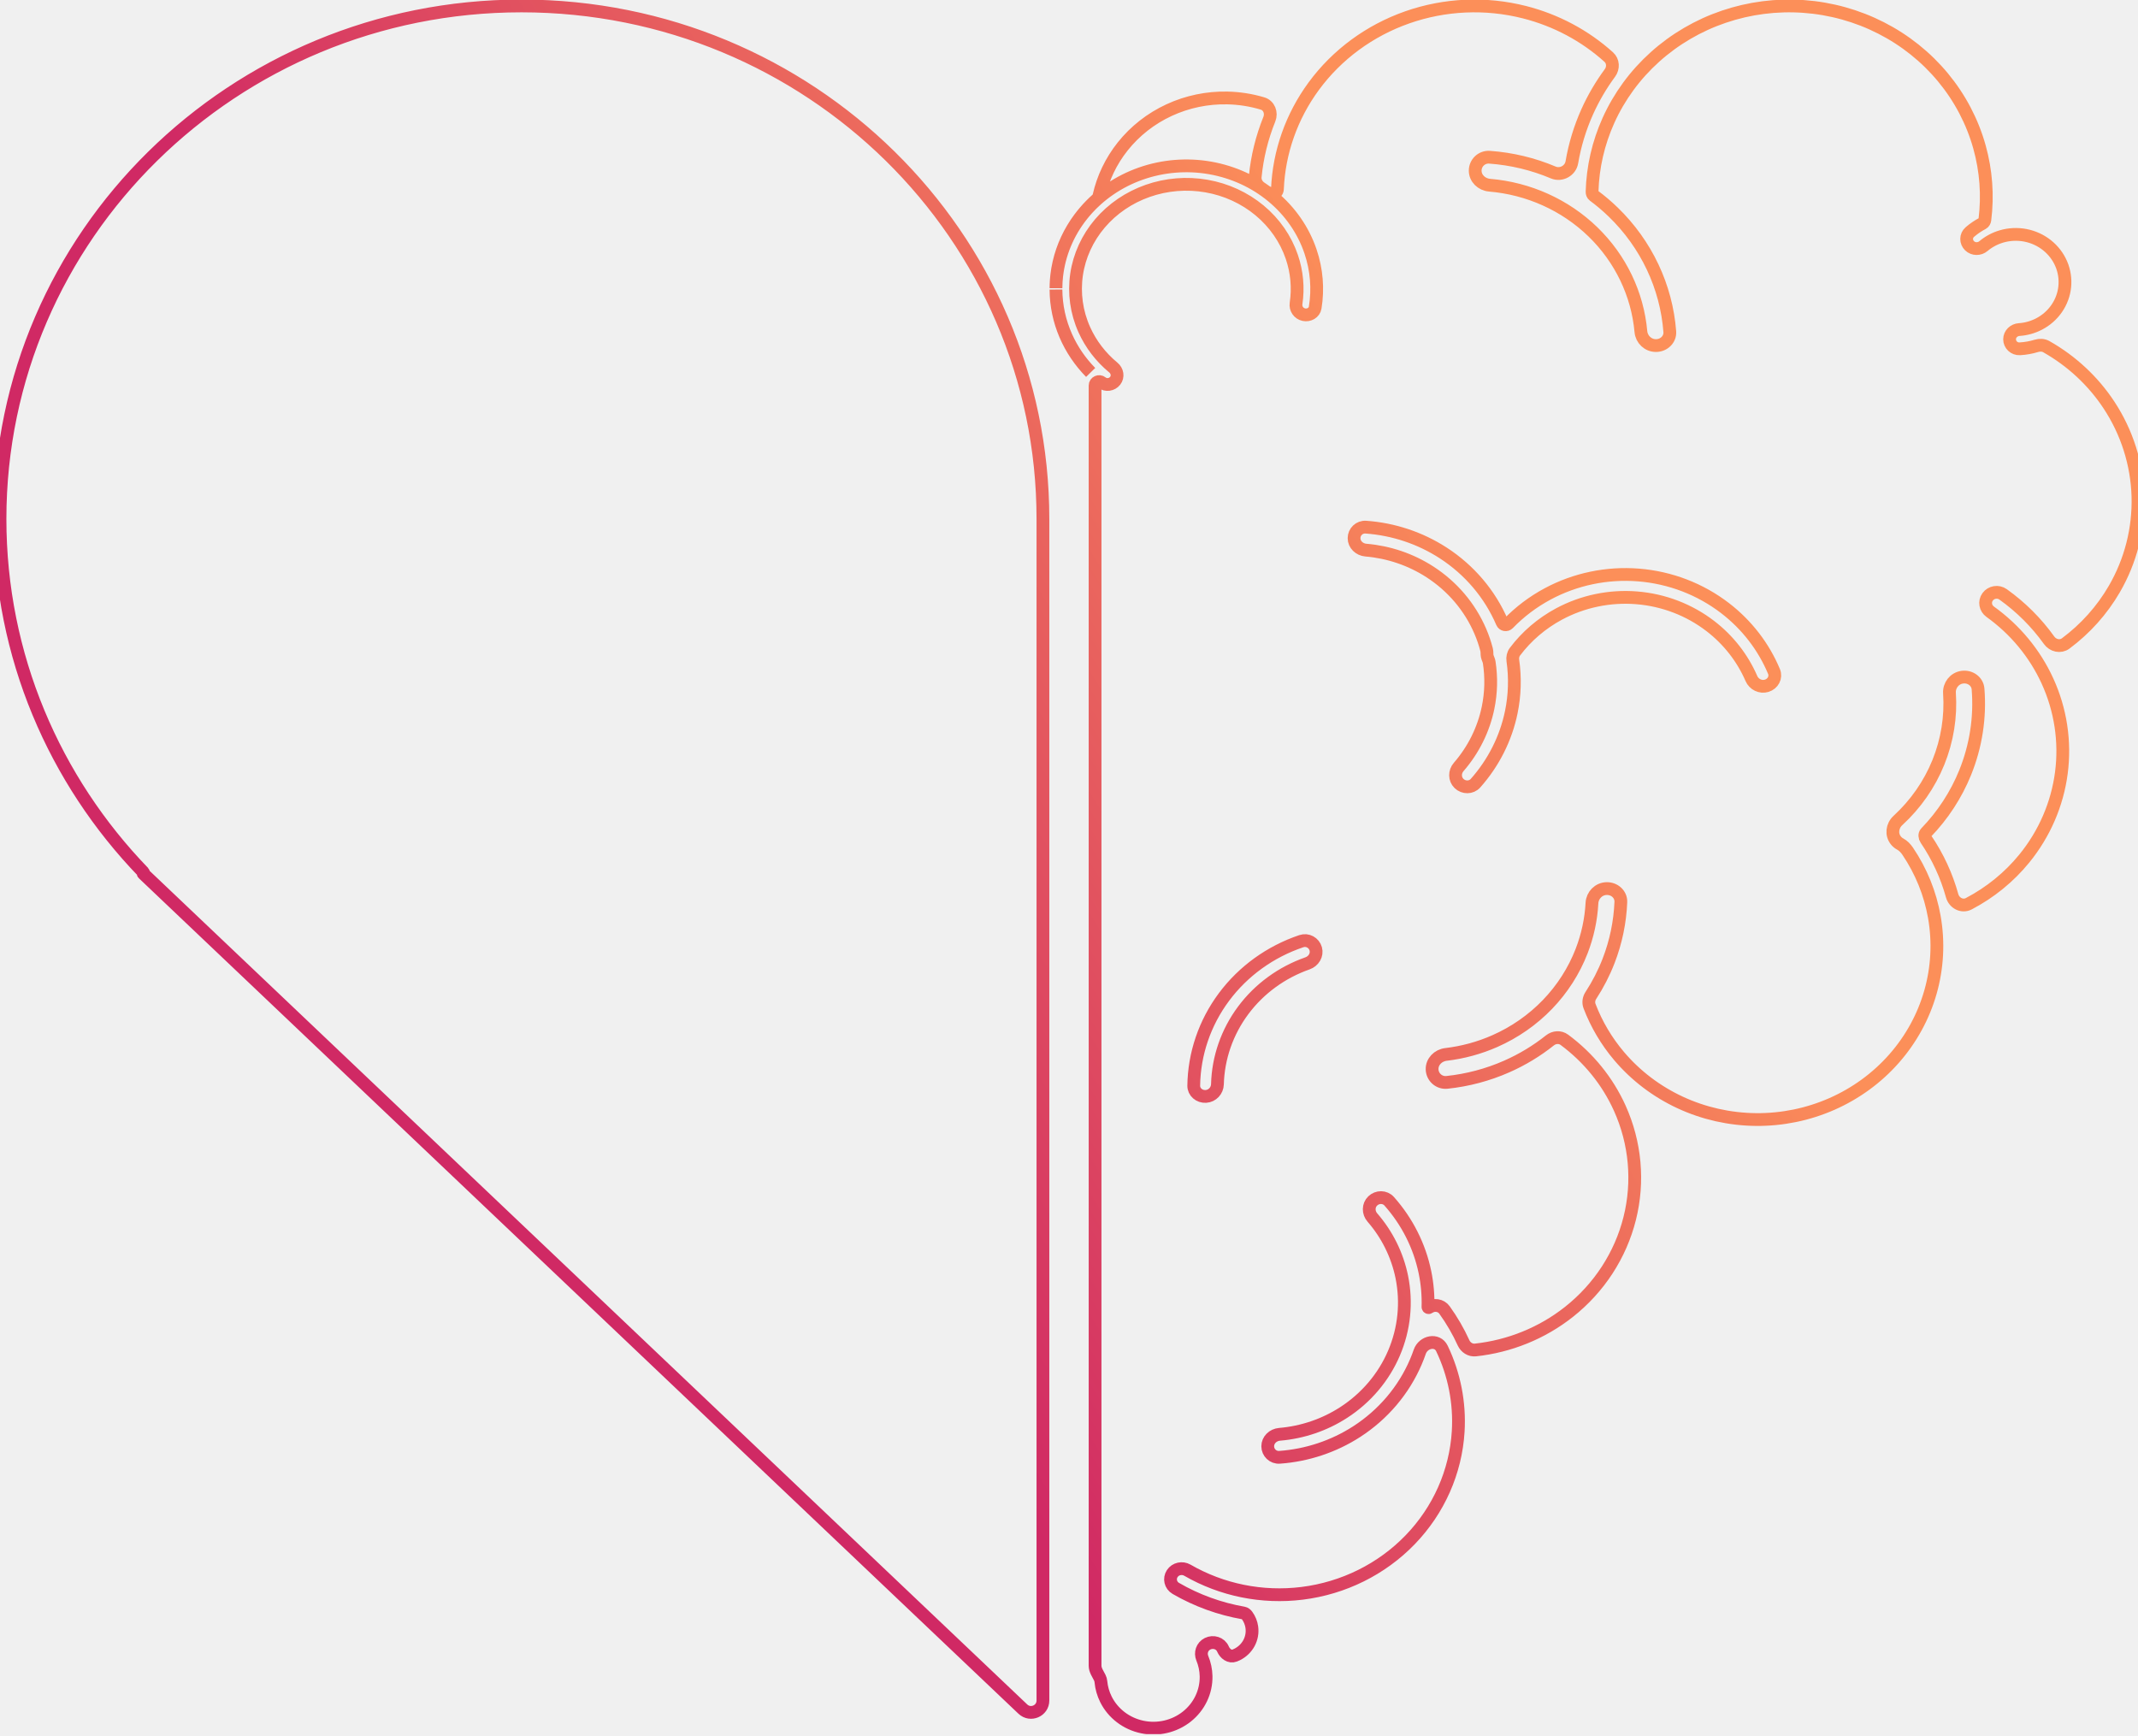
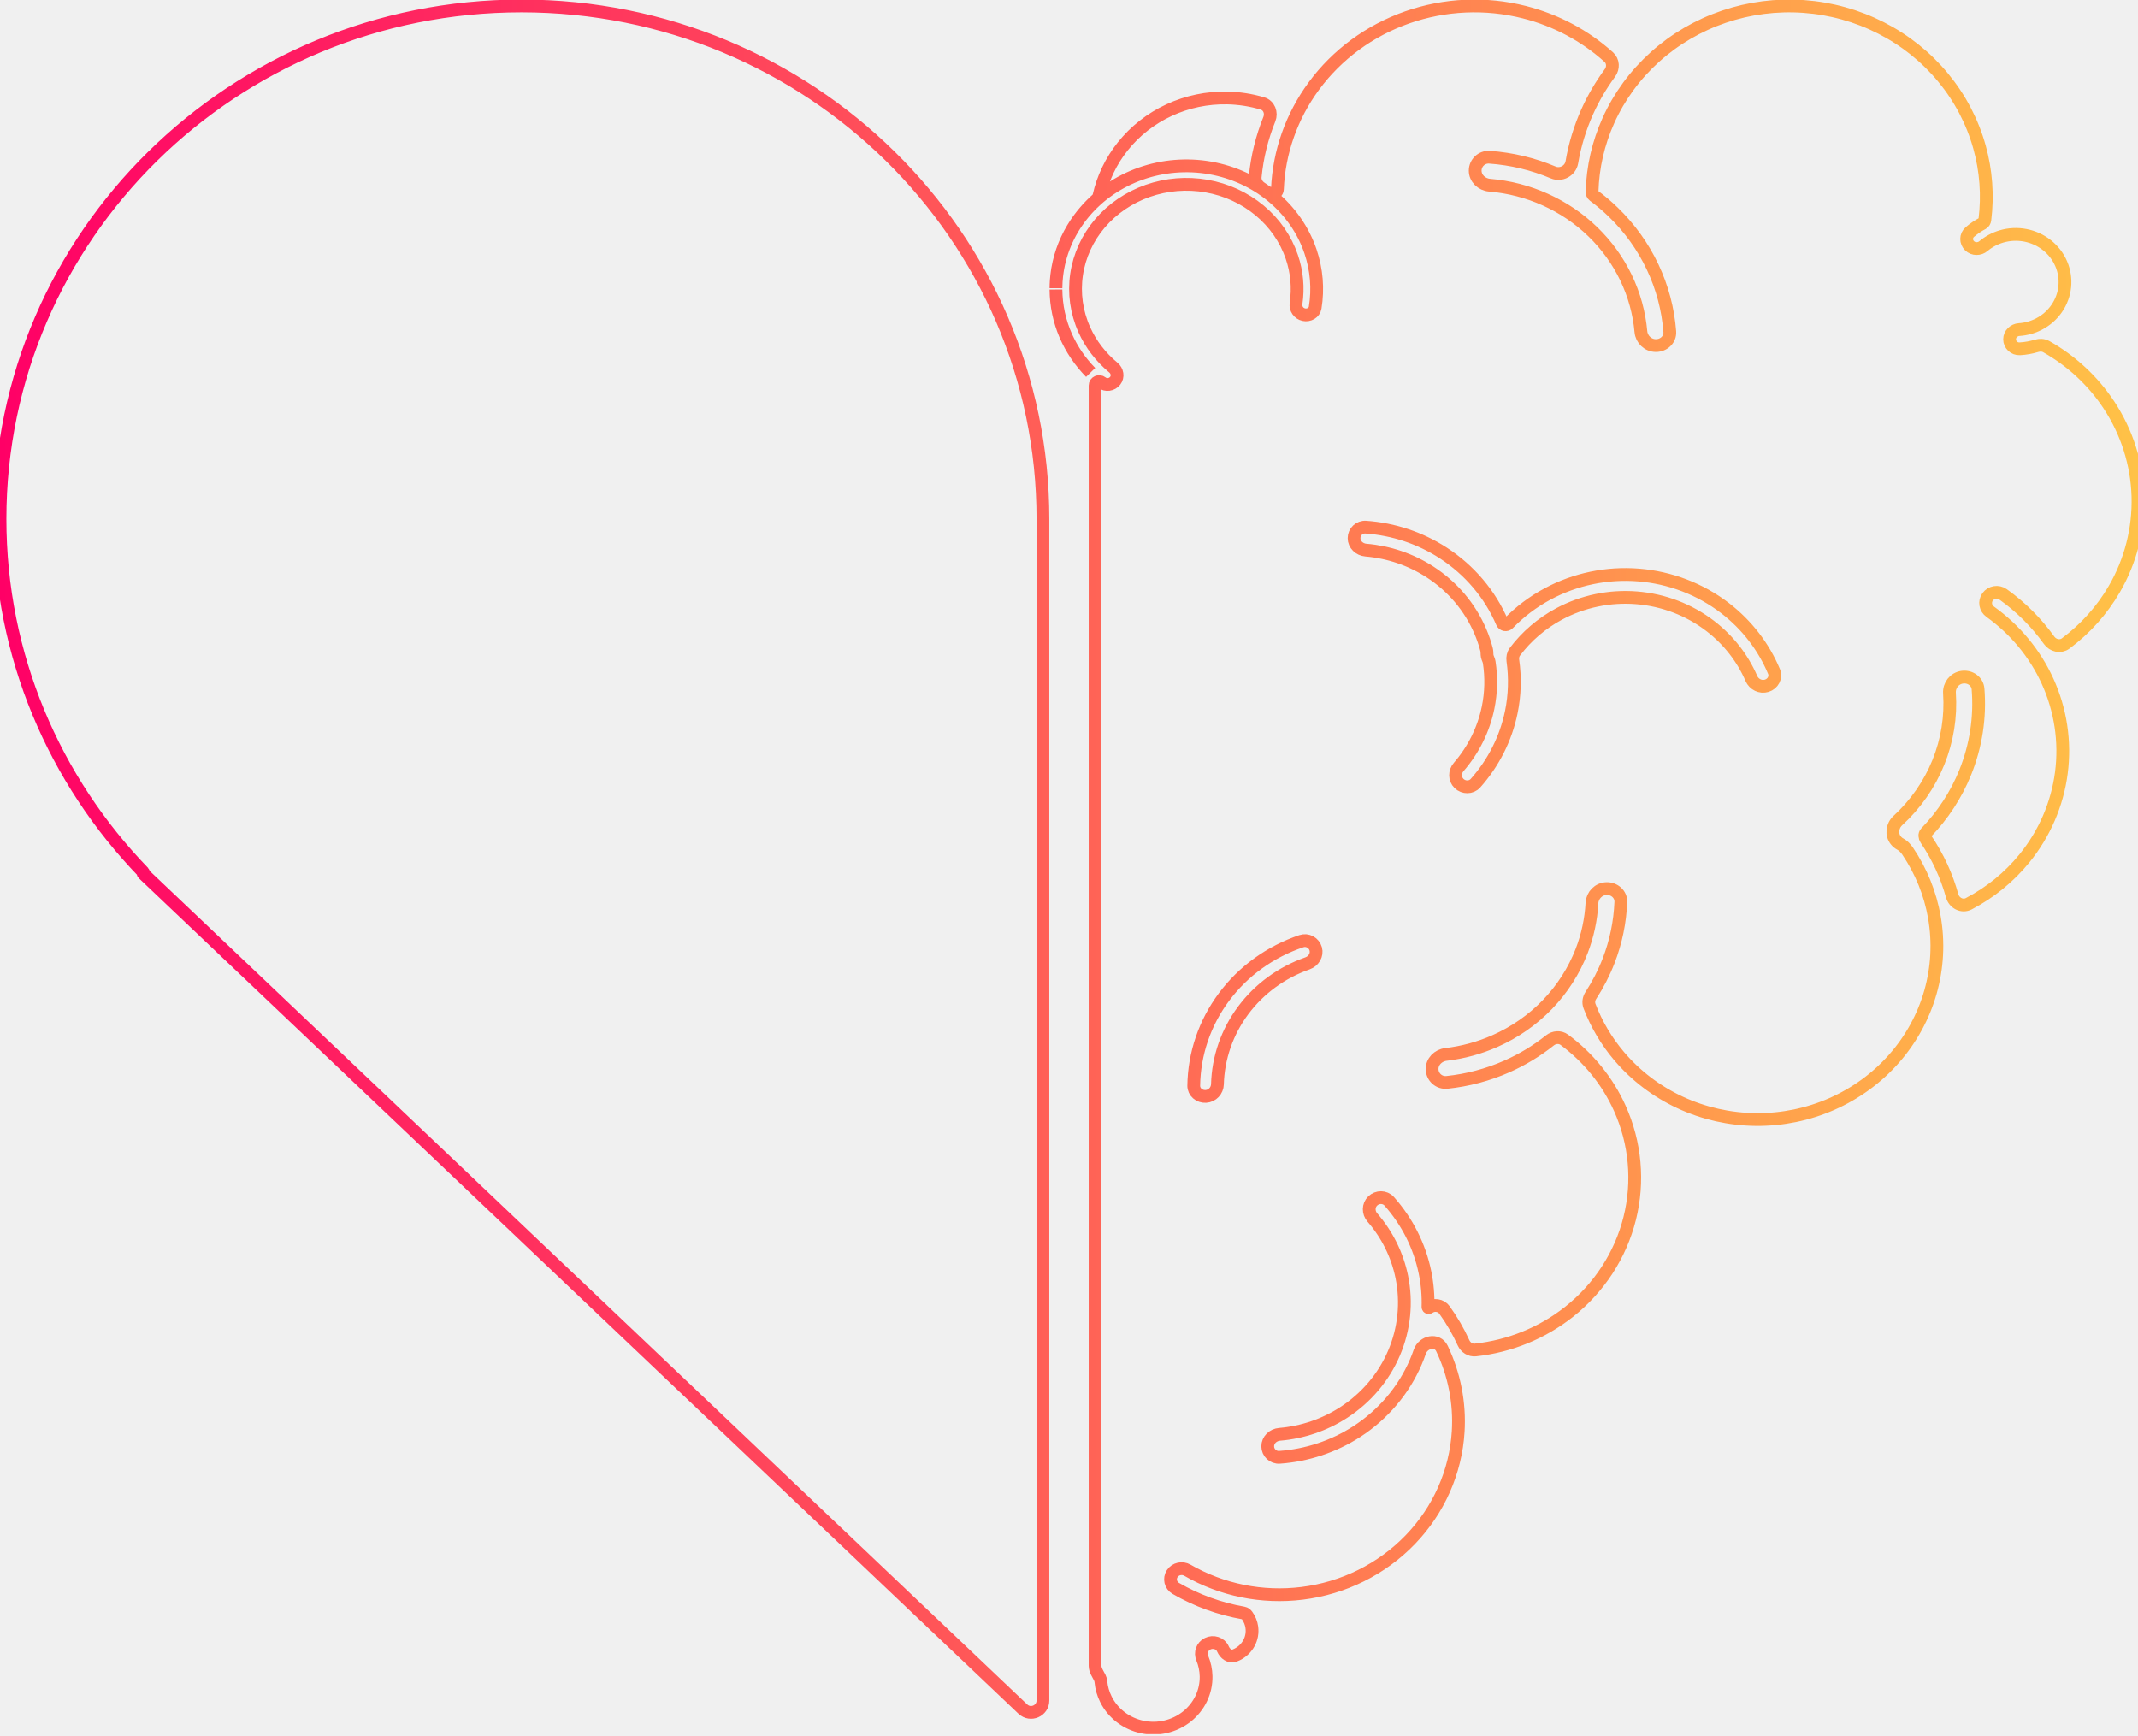
<svg xmlns="http://www.w3.org/2000/svg" width="1004" height="815" viewBox="0 0 1004 815" fill="none">
  <g clip-path="url(#clip0_1_783)">
    <path d="M517.379 179.62C516.148 178.63 514.244 179.477 514.244 181.056V782.261C514.244 784.269 515.551 786.043 516.445 787.844C516.738 788.43 516.923 789.071 516.982 789.724C517.247 792.619 518.053 795.447 519.367 798.068C521 801.326 523.373 804.182 526.311 806.424C529.249 808.666 532.673 810.234 536.326 811.009C539.98 811.784 543.768 811.751 547.405 810.903C551.043 810.061 554.435 808.426 557.327 806.134C560.221 803.836 562.536 800.935 564.103 797.645C565.67 794.359 566.446 790.773 566.373 787.153C566.312 784.236 565.704 781.363 564.583 778.669C563.584 776.259 564.443 773.225 567.121 771.909C569.686 770.642 573.078 771.557 574.299 774.396C575.275 776.644 577.506 778.345 579.793 777.47C580.189 777.319 580.58 777.152 580.959 776.962C583.335 775.78 585.276 773.911 586.515 771.619C587.747 769.321 588.216 766.716 587.853 764.15C587.58 762.17 586.816 760.296 585.639 758.673C585.226 758.093 584.657 757.613 583.954 757.49C572.793 755.543 562.011 751.65 552.156 745.933C549.635 744.472 548.952 741.32 550.475 738.994C552.019 736.635 555.193 735.993 557.584 737.377C573.753 746.725 592.711 750.568 611.436 748.248C630.891 745.838 648.869 736.925 662.255 723.047C675.642 709.175 683.607 691.209 684.761 672.256C685.581 658.758 682.921 645.36 677.12 633.24C674.945 628.683 668.368 630.032 666.717 634.807C666.165 636.413 665.552 638.009 664.877 639.581C659.176 652.896 649.527 664.274 637.15 672.284C626.312 679.29 613.807 683.44 600.872 684.365C597.81 684.583 595.322 682.157 595.322 679.184C595.322 676.216 597.815 673.829 600.872 673.572C611.603 672.674 621.967 669.166 630.975 663.337C641.528 656.516 649.755 646.816 654.608 635.465C659.466 624.114 660.738 611.626 658.261 599.578C656.147 589.292 651.384 579.721 644.451 571.739C642.476 569.463 642.46 566.072 644.629 563.975C646.799 561.872 650.33 561.861 652.338 564.109C660.805 573.619 666.617 585.109 669.16 597.48C670.27 602.874 670.739 608.34 670.577 613.784C670.566 614.024 670.862 614.164 671.057 614.024C673.349 612.395 676.646 612.836 678.325 615.173C681.833 620.048 684.828 625.219 687.271 630.601C688.27 632.793 690.479 634.221 692.866 633.965C708.891 632.23 724.118 626.067 736.685 616.155C750.931 604.916 760.982 589.476 765.31 572.185C769.633 554.901 767.993 536.72 760.642 520.42C754.896 507.688 745.911 496.65 734.61 488.292C732.585 486.794 729.813 487.01 727.844 488.58C721.675 493.498 714.859 497.624 707.552 500.843C698.656 504.764 689.179 507.275 679.49 508.296C675.781 508.687 672.641 505.834 672.513 502.222C672.384 498.609 675.313 495.608 679.022 495.172C686.937 494.239 694.668 492.138 701.947 488.93C711.284 484.815 719.69 478.962 726.69 471.704C733.684 464.445 739.139 455.923 742.737 446.626C745.537 439.374 747.171 431.762 747.584 424.056C747.779 420.446 750.669 417.411 754.4 417.286C758.137 417.161 761.289 419.992 761.144 423.604C760.764 433.031 758.829 442.352 755.404 451.214C753.201 456.909 750.401 462.357 747.065 467.474C746.095 468.963 745.81 470.816 746.441 472.477C749.681 480.978 754.367 488.916 760.329 495.952C768.138 505.166 777.938 512.61 789.044 517.758C800.149 522.906 812.286 525.634 824.596 525.747C836.907 525.862 849.094 523.36 860.3 518.418C871.505 513.476 881.451 506.216 889.438 497.148C897.425 488.08 903.265 477.426 906.534 465.937C909.803 454.449 910.433 442.406 908.369 430.657C906.434 419.613 902.161 409.083 895.836 399.721C894.96 398.427 893.761 397.133 892.383 396.401C891.619 395.997 890.922 395.44 890.347 394.739C888.027 391.91 888.534 387.812 891.245 385.326C899.551 377.709 906.049 368.398 910.249 358.036C914.443 347.675 916.217 336.571 915.47 325.519C915.224 321.911 917.729 318.571 921.421 318.024C925.114 317.478 928.594 319.932 928.884 323.536C929.961 336.874 927.902 350.306 922.838 362.814C918.588 373.312 912.318 382.891 904.414 391.064C903.639 391.865 903.823 393.204 904.448 394.126C909.981 402.29 914.12 411.247 916.719 420.653C917.662 424.071 921.376 426.055 924.517 424.412C934.573 419.154 943.459 411.947 950.587 403.201C960.075 391.562 966.099 377.638 968.018 362.928C969.931 348.218 967.661 333.282 961.453 319.729C955.54 306.83 946.276 295.648 934.579 287.27C932.342 285.667 931.729 282.585 933.385 280.298C935.014 278.042 938.283 277.438 940.648 279.128C949.059 285.133 956.349 292.424 962.256 300.685C964.069 303.219 967.56 304.022 970.059 302.161C979.324 295.263 987.088 286.603 992.856 276.672C1000.58 263.374 1004.41 248.295 1003.97 233.049C1003.51 217.802 998.796 202.96 990.307 190.109C982.883 178.869 972.82 169.522 960.973 162.809C959.562 162.009 957.872 161.946 956.321 162.418C953.8 163.185 951.19 163.652 948.54 163.806C945.785 163.967 943.699 161.791 943.699 159.343C943.699 156.803 945.801 154.929 948.172 154.772C951.424 154.557 954.603 153.677 957.492 152.182C960.845 150.448 963.701 147.94 965.815 144.881C967.929 141.821 969.228 138.305 969.602 134.643C969.97 130.981 969.407 127.287 967.951 123.888C966.495 120.488 964.197 117.489 961.258 115.155C958.324 112.821 954.832 111.224 951.106 110.506C947.374 109.788 943.52 109.972 939.883 111.04C936.749 111.959 933.859 113.512 931.4 115.588C929.609 117.099 926.753 117.212 924.902 115.415C923.111 113.684 922.994 110.72 925.063 108.946C926.898 107.372 928.906 106.006 931.054 104.875C931.656 104.555 931.996 103.903 932.086 103.225C933.525 91.787 932.671 80.18 929.565 69.042C926.246 57.144 920.423 46.037 912.469 36.414C904.515 26.792 894.597 18.861 883.33 13.117C872.069 7.373 859.697 3.94 847.002 3.032C834.302 2.125 821.545 3.762 809.531 7.841C797.516 11.921 786.5 18.355 777.174 26.742C767.842 35.129 760.402 45.288 755.315 56.585C750.551 67.16 747.947 78.52 747.634 90.038C747.612 90.719 747.841 91.414 748.387 91.819C751.594 94.191 754.657 96.779 757.54 99.572C773.125 114.657 782.518 134.616 784.13 155.747C784.408 159.352 781.352 162.286 777.62 162.286C773.883 162.286 770.888 159.35 770.564 155.748C768.98 138.094 761.026 121.457 747.98 108.829C734.928 96.2 717.743 88.5 699.498 86.969C695.778 86.656 692.749 83.755 692.749 80.14C692.749 76.526 695.778 73.57 699.504 73.836C709.878 74.579 719.985 77.022 729.406 81.002C733.11 82.567 737.471 80.184 738.141 76.22C739.53 68.04 741.962 60.038 745.397 52.401C748.287 45.993 751.851 39.913 756.023 34.253C757.719 31.952 757.591 28.725 755.471 26.811C744.31 16.758 730.722 9.49 715.874 5.721C697.691 1.105 678.492 1.955 660.822 8.158C643.151 14.36 627.851 25.621 616.952 40.444C606.528 54.625 600.604 71.424 599.879 88.781C599.773 91.347 596.532 91.399 594.452 89.888C593.682 89.326 592.895 88.781 592.098 88.254C590.335 87.094 589.236 85.112 589.443 83.012C590.346 73.716 592.589 64.614 596.08 55.966C597.28 52.994 595.958 49.517 592.884 48.598C587.558 47.002 582.008 46.125 576.391 46.004C566.925 45.801 557.539 47.756 548.997 51.712C540.454 55.667 532.993 61.512 527.215 68.774C521.762 75.63 517.953 83.567 516.057 92.01C516.036 92.1 516.013 92.189 515.987 92.277C515.806 92.898 515.359 93.393 514.878 93.826C503.248 104.281 495.972 119.009 495.879 135.343C495.893 132.805 496.086 130.262 496.457 127.731C497.976 117.392 502.433 107.634 509.358 99.495C516.281 91.356 525.413 85.139 535.782 81.505C546.15 77.87 557.368 76.955 568.242 78.855C579.118 80.756 589.248 85.401 597.547 92.298C605.853 99.195 612.016 108.085 615.396 118.024C618.302 126.585 619.05 135.648 617.599 144.493C617.209 146.858 614.721 148.307 612.256 147.765C609.785 147.223 608.268 144.895 608.625 142.525C609.718 135.212 609.054 127.739 606.65 120.67C603.778 112.221 598.54 104.664 591.479 98.802C584.423 92.94 575.816 88.991 566.574 87.376C557.328 85.761 547.792 86.539 538.979 89.628C530.166 92.717 522.404 98.002 516.518 104.92C510.633 111.838 506.844 120.132 505.554 128.92C504.263 137.708 505.52 146.662 509.19 154.829C512.261 161.664 516.926 167.735 522.815 172.601C524.723 174.177 525.186 176.875 523.69 178.806C522.193 180.738 519.308 181.172 517.379 179.62ZM692.877 367.81C690.869 370.059 687.338 370.047 685.169 367.947C682.999 365.847 683.016 362.456 684.99 360.182C691.923 352.198 696.687 342.627 698.801 332.342C700.251 325.296 700.413 318.1 699.331 311.069C699.213 310.306 698.879 309.596 698.611 308.872C698.438 308.419 698.338 307.944 698.31 307.463C698.26 306.661 698.293 305.845 698.092 305.067C697.334 302.143 696.352 299.264 695.147 296.455C690.289 285.105 682.067 275.404 671.514 268.579C662.506 262.754 652.143 259.246 641.411 258.344C638.354 258.087 635.861 255.704 635.861 252.734C635.861 249.765 638.349 247.336 641.411 247.555C654.346 248.481 666.851 252.629 677.689 259.637C690.066 267.644 699.716 279.024 705.416 292.339C705.901 293.48 707.424 293.76 708.283 292.868C713.621 287.348 719.835 282.636 726.74 278.929C739.758 271.936 754.629 268.838 769.471 270.025C784.308 271.213 798.453 276.632 810.105 285.599C820.313 293.448 828.211 303.706 833.069 315.345C834.218 318.099 832.589 321.136 829.667 322.043C826.744 322.949 823.643 321.38 822.454 318.641C818.288 309.022 811.678 300.544 803.194 294.019C793.26 286.375 781.201 281.756 768.551 280.744C755.906 279.732 743.228 282.373 732.128 288.333C723.945 292.73 716.884 298.787 711.418 306.046C710.525 307.226 710.218 308.728 710.43 310.189C711.579 318.213 711.351 326.41 709.7 334.44C707.156 346.812 701.344 358.303 692.877 367.81ZM611.124 441.979C614.024 441.003 617.075 442.727 617.867 445.596C618.659 448.466 616.885 451.391 614.002 452.402C601.909 456.641 591.367 464.317 583.798 474.481C576.229 484.646 572.04 496.752 571.706 509.195C571.627 512.164 569.318 514.716 566.256 514.896C563.194 515.077 560.539 512.817 560.578 509.847C560.784 494.924 565.715 480.371 574.784 468.193C583.854 456.015 596.56 446.882 611.124 441.979ZM495.879 135.967C495.962 150.996 502.127 164.668 512.17 174.902C507.385 170.024 503.509 164.383 500.736 158.212C497.562 151.148 495.922 143.585 495.879 135.967ZM67.306 409.945C67.424 409.899 67.456 409.749 67.369 409.659C25.62 366.453 0 308.021 0 243.702C0 110.649 109.636 2.789 244.878 2.789C380.121 2.789 489.756 110.649 489.756 243.702V798.576C489.756 803.473 483.89 805.994 480.337 802.62L67.25 410.236C67.157 410.147 67.187 409.992 67.306 409.945Z" stroke="url(#paint0_linear_1_783)" stroke-width="6" />
  </g>
  <defs>
-     <linearGradient id="paint0_linear_1_783" x1="544.121" y1="811.566" x2="918.171" y2="577.712" gradientUnits="userSpaceOnUse">
-       <stop stop-color="#D02964" />
-       <stop offset="1" stop-color="#FC8F59" />
+     <linearGradient id="paint0_linear_1_783" x1="1004" y1="407" x2="2.54307e-06" y2="407" gradientUnits="userSpaceOnUse">
+       <stop stop-color="#FFC247" />
+       <stop offset="1" stop-color="#FF0066" />
    </linearGradient>
    <clipPath id="clip0_1_783">
      <rect width="1004" height="814.356" fill="white" />
    </clipPath>
  </defs>
</svg>
